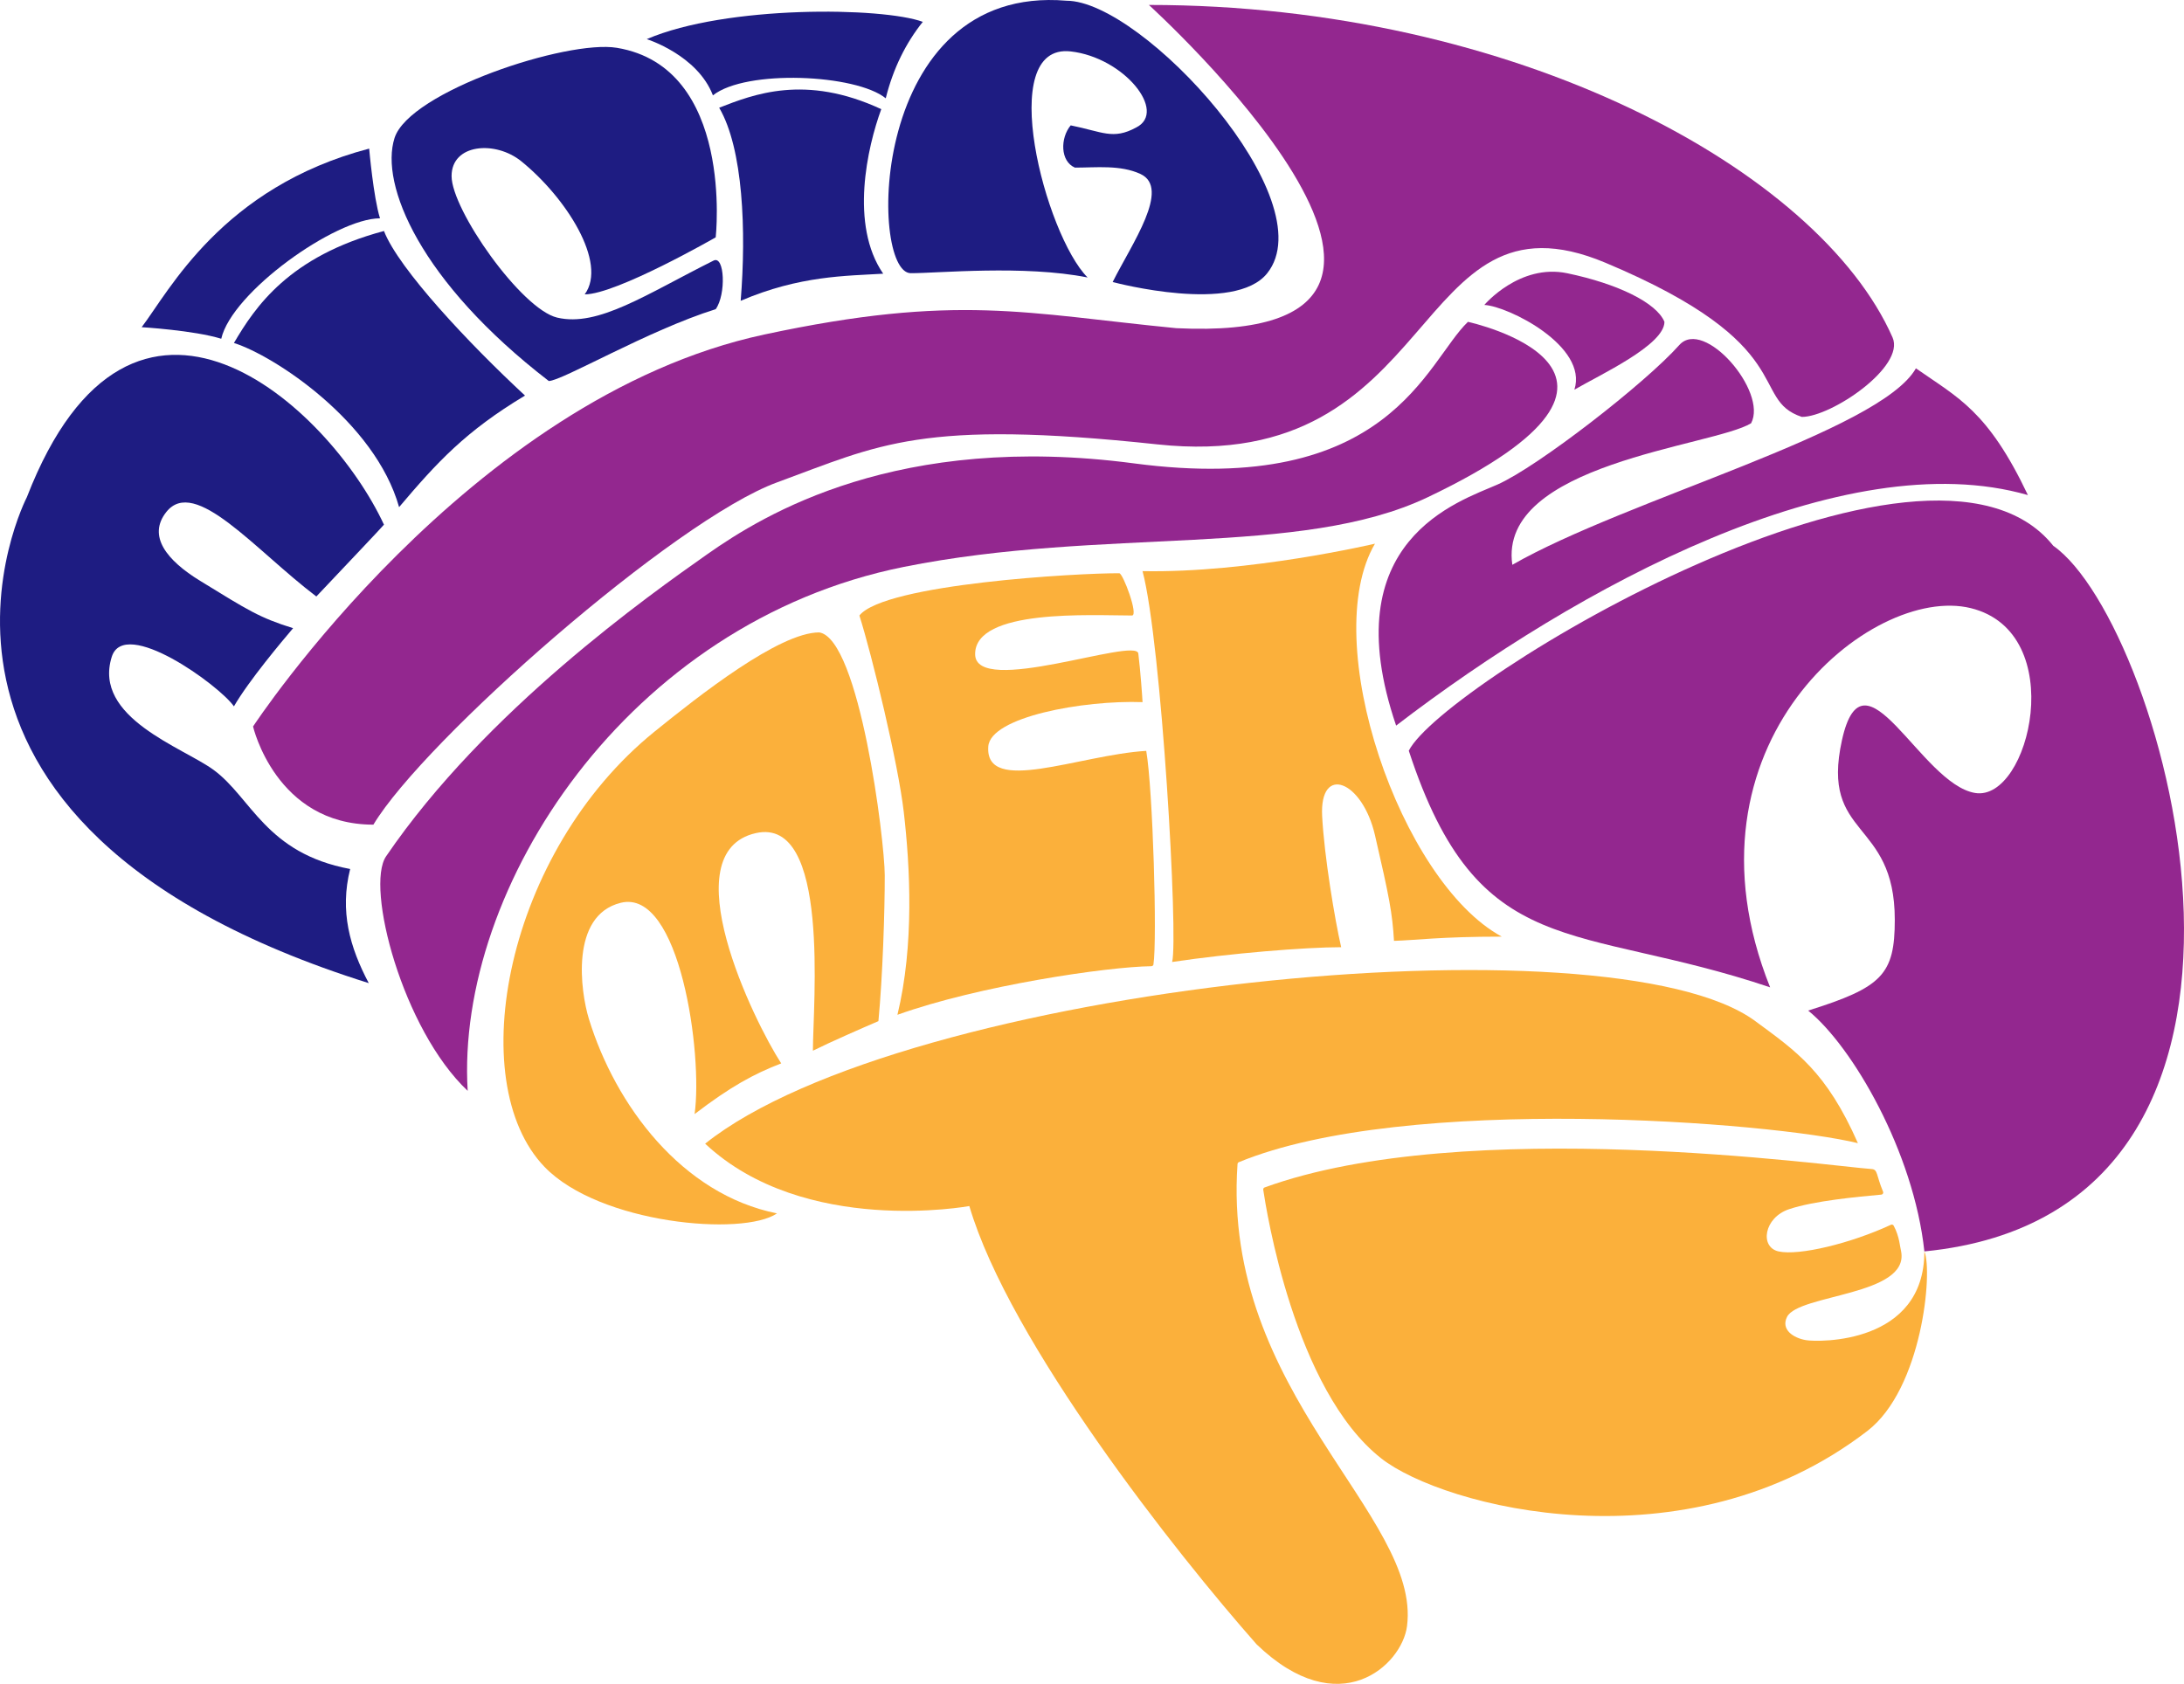
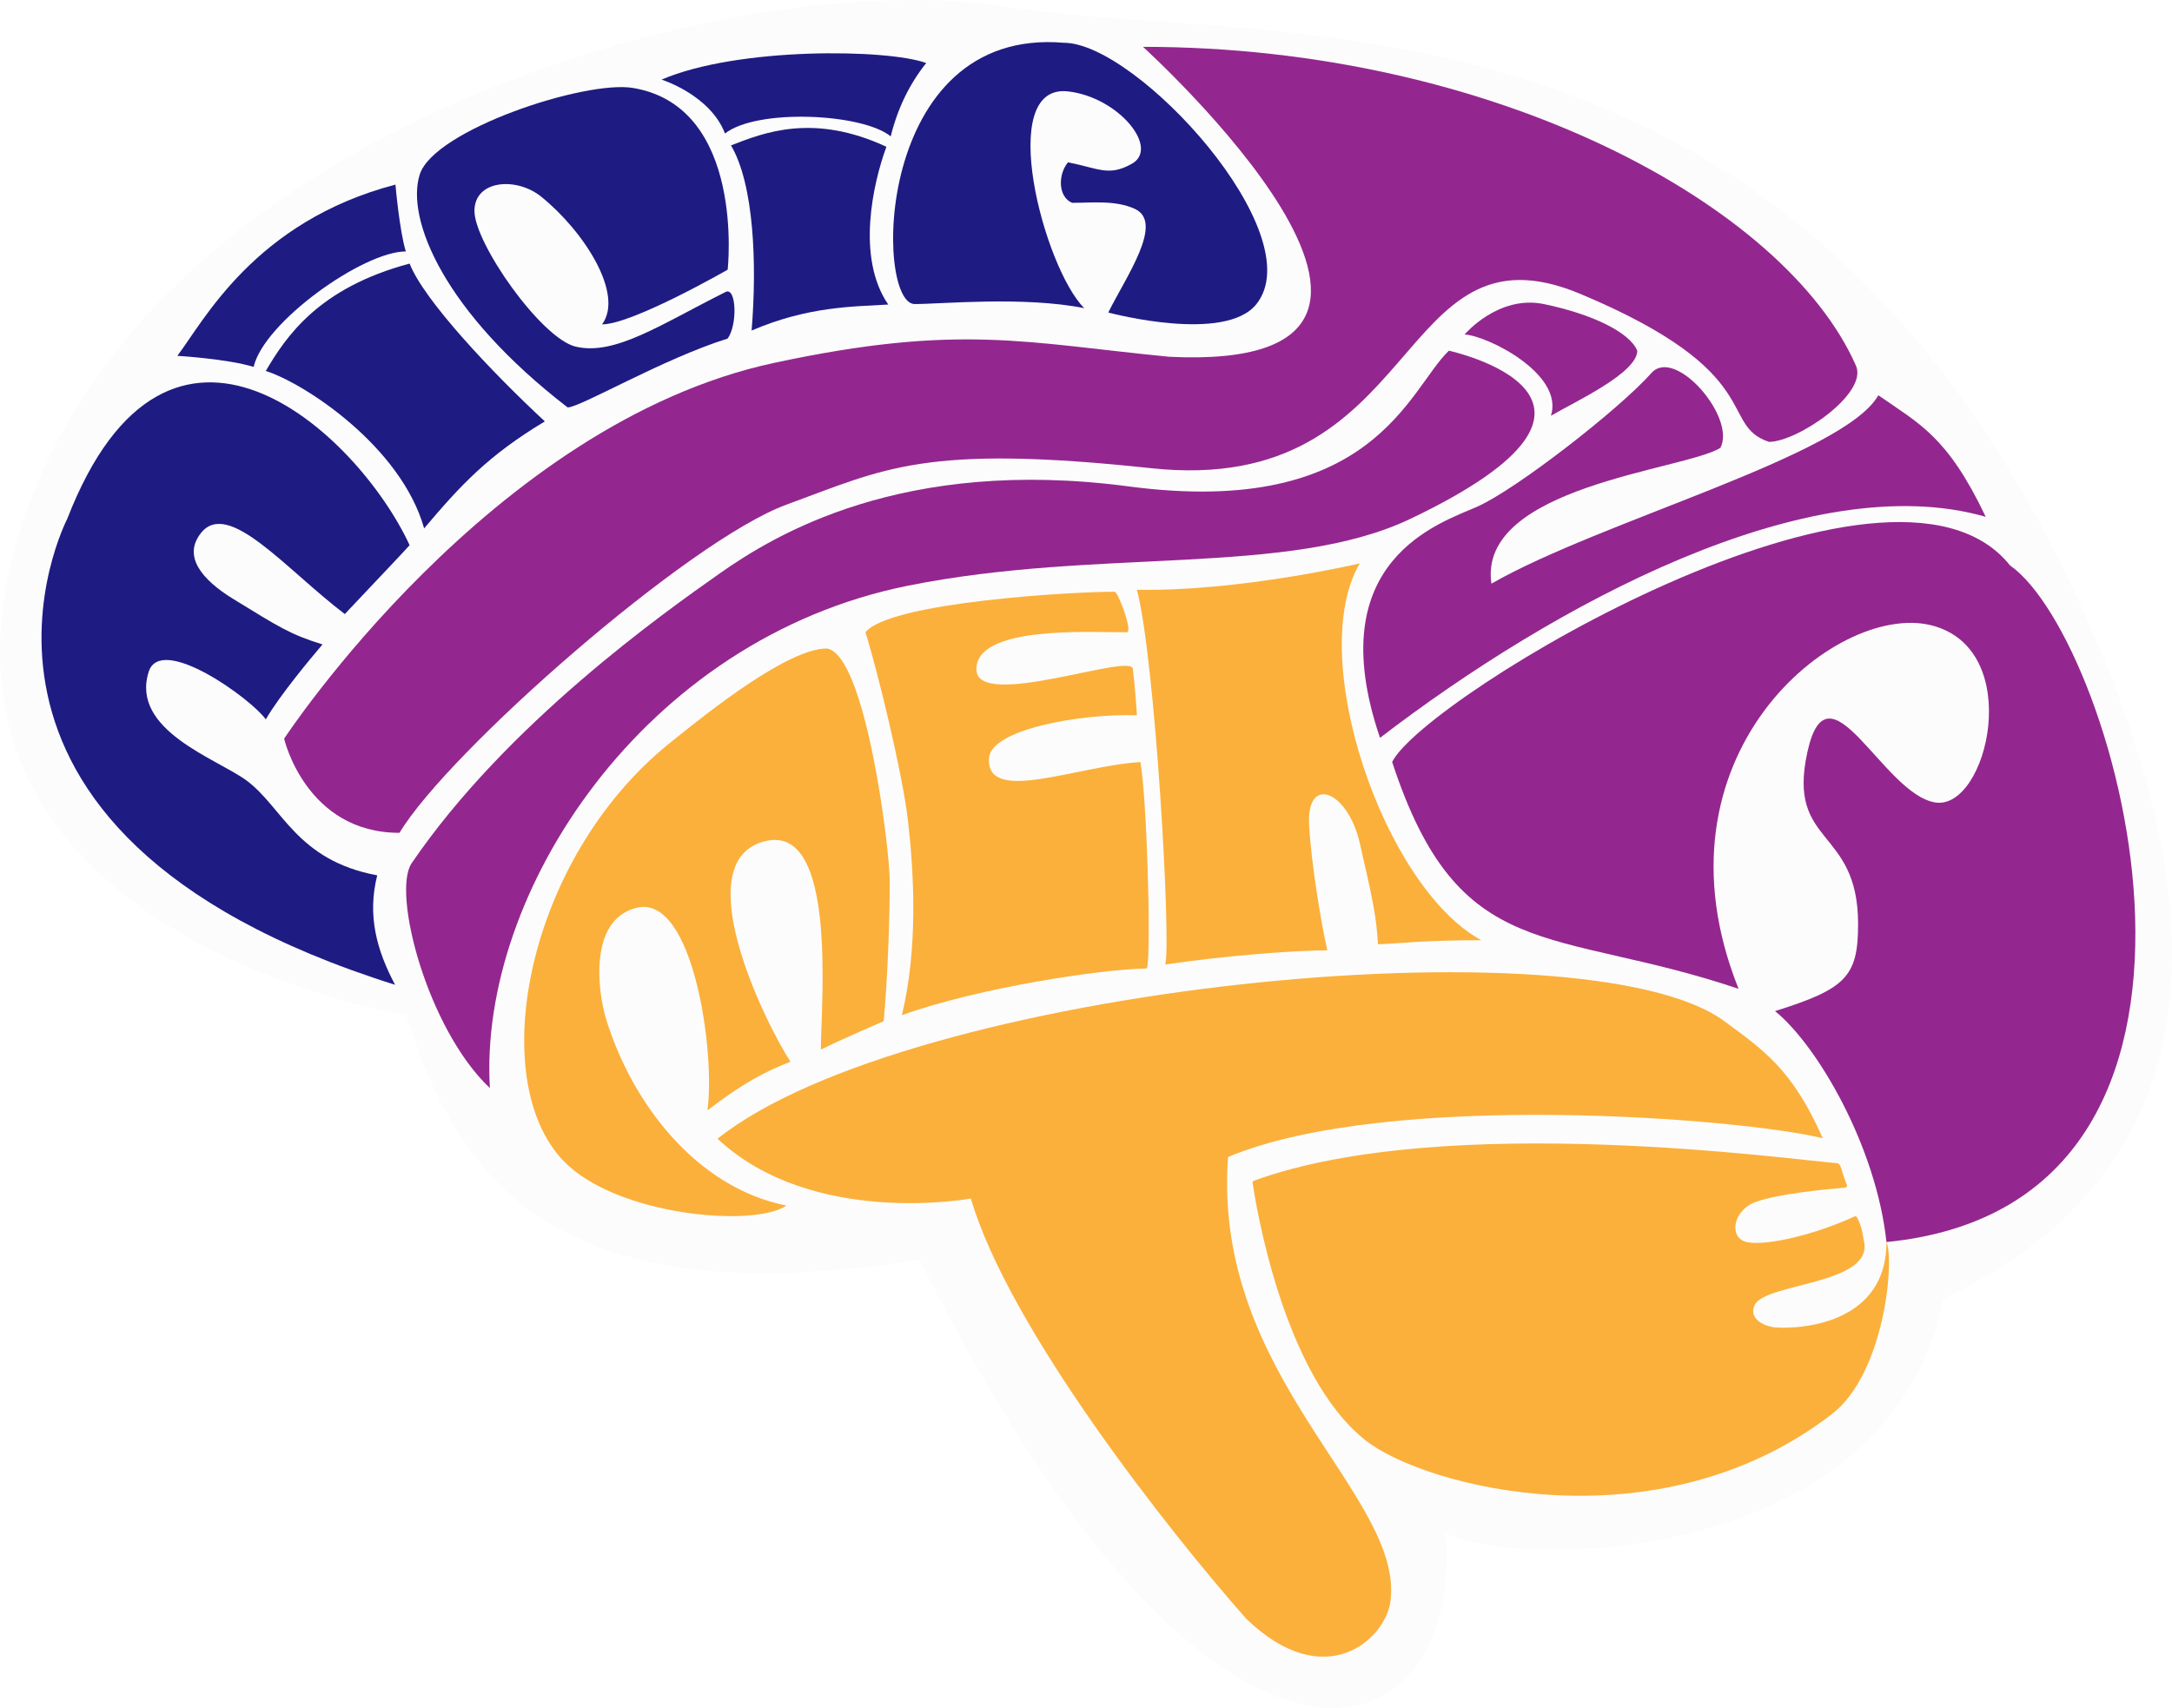
- <svg xmlns="http://www.w3.org/2000/svg" version="1.1" id="Layer_1" x="0px" y="0px" viewBox="0 0 1033.58 797.03" style="enable-background:new 0 0 1033.58 797.03;" xml:space="preserve">
+ <svg xmlns="http://www.w3.org/2000/svg" version="1.1" id="Layer_1" x="0px" y="0px" viewBox="0 0 1072.15 843.13" style="enable-background:new 0 0 1072.15 843.13;" xml:space="preserve">
  <style type="text/css">
- 	.st0{fill:#1E1C82;}
- 	.st1{fill:#93278F;}
- 	.st2{fill:#FBB03B;}
+ 	.st0{fill:#FCFCFC;}
+ 	.st1{fill:#1E1C82;}
+ 	.st2{fill:#93278F;}
+ 	.st3{fill:#FBB03B;}
</style>
+   <g id="Layer_2_1_">
+     <path class="st0" d="M200.46,501.12c0,0-253.86-40.2-190.22-240.3S366.83-17.85,497.11,3.36s396.7-23.14,539.28,316.75   c67.99,162.1,37.29,266.88-77.14,320.96c-26.8,133.71-212.76,133.35-245.57,115.71c9.28,113.14-114.43,156.86-259.71-135   C268.95,651.42,225.23,577.89,200.46,501.12z" />
+   </g>
  <g id="Layer_5">
-     <path class="st0" d="M174.52,465.35c-9-17-13.81-34.02-8.81-54.02c-39.95-7.47-46.7-33.75-64.6-46.89   c-14.51-10.66-57.33-24.71-48.21-53.57c6-19,50.81,13.47,57.81,23.47c7-12.11,22.89-30.99,28-37c-16-5-21.07-8.34-44.02-22.42   c-15.75-9.66-25.02-21.18-15.98-32.58c13.47-17,42,18,71,40c17-18,30.4-32.09,32-34c-26-56-119-142-169-13   C12.71,235.34-67.37,389.35,174.52,465.35z" />
-     <path class="st0" d="M186.71,65.34c-7,22,12,68,73,115c6.24,0,47-24,79-34c5-7,4.22-25.61-1-23c-32,16-54.6,31.56-74,27   c-17-4-50-51-50-67c0-15.3,20.71-16.95,33-7c21,17,41,48,30,63c15,0,62-27,62-27s8.93-80.48-46.78-89.71   C268.3,18.71,193.71,43.34,186.71,65.34z" />
-     <path class="st1" d="M556.71,155.34c-71.07-6.91-103.67-16.57-195,3c-140,30-241.95,185.53-241.95,185.53s10.71,46.47,56.95,46.47   c24-40,142.55-144.25,191-162s68-30,180-18c135.55,14.52,119-125,212-86s67.79,64.6,93,73c14,0,49.03-23.76,42.95-37.59   C860.71,80.34,716.71,2.34,543.71,2.34C543.71,2.34,721.23,163.35,556.71,155.34z" />
-     <path class="st1" d="M675.71,235.34c-60.4,28.77-153.53,14.03-248,33c-130.74,26.25-212.17,152.03-206.38,248   c-30.86-29.11-48.47-96.54-38.62-111c47-69,125-124,152-143s90.33-57.77,202-43c121,16,138.09-48,158-67   C694.71,152.34,801.48,175.43,675.71,235.34z" />
-     <path class="st1" d="M794.71,163.34c-16,18-66.79,57.46-86,66c-18,8-77.99,26.11-47.99,114.11c86-66,211.99-134.11,298.99-109.11   c-19-40-33-46-53-60c-17,30-137,62-191,93c-7-48,95-56,113-67C836.71,185.34,806.33,150.26,794.71,163.34z" />
-     <path class="st1" d="M971.71,258.34c53,37,132,315-61,334c-5-47-34-97-55-114c35-11,41-17,41-43c0-48.09-35.31-38.28-25-85   s37.18,20.72,63,25s44.87-76-2.07-87.5c-46.93-11.5-140.93,64.5-94.93,179.5c-92-31-138-11-171-112   C682.71,323.34,912.71,184.34,971.71,258.34z" />
-     <path class="st2" d="M309.71,346.34c-70.3,56.91-90.93,165.57-52,206c26,27,94,33,110,22c-45-9-76.43-51.14-89-92c-4-13-9-49,15-55   c28.13-7.03,39,72,35,100c17-13,28-19,41-24c-13-20-52-100-12-109c35.34-7.95,27,81,27,103c8-4,24-11,31-14c2-21,3.03-52.17,3-69   c-0.03-16.8-12-112-31-115C368.71,299.34,330.71,329.34,309.71,346.34z" />
-     <path class="st2" d="M427.71,384.34c3,26,5,63-3,96c38.48-13.81,99.36-22.76,120.18-23c0.49-0.01,0.9-0.35,0.98-0.83   c1.8-11.68-0.24-82.68-3.41-101.1c-31.75,1.93-76.41,21.19-74.75-2.07c1-14,45-22,73-21c-0.05-1.56-1-15-2-23   s-77.07,20.69-77.23,0.35c-0.17-21.69,55.23-18.35,74.23-18.35c3.22,0-4.26-19.99-6-20c-18.92-0.14-111,5-123,20   C412.71,310.34,425.03,361.14,427.71,384.34z" />
-     <path class="st2" d="M540.71,270.34c9,34,17,174,14,185c27.38-4.1,63-7,80-7c-3-13-8-43-9-62c-1.3-24.73,19-17,25,9   c6.83,29.59,8.2,36.71,9,50c10.2-0.29,22-2,51-2c-48-26-87-140-60-186C650.71,257.34,591.18,271.33,540.71,270.34z" />
-     <path class="st0" d="M110.71,162.34c10-17,26-41,71-53c7,18,40.36,53.42,66.75,77.9c-28.21,16.92-41.71,31.7-59.59,52.8   C177.48,199.56,129.71,168.34,110.71,162.34z" />
-     <path class="st0" d="M104.71,160.34c-13-4-37.67-5.47-37.67-5.47c13-17,37.93-66.21,107.67-84.53c0,0,2,23,5.13,33   C158.71,103.34,109.71,138.34,104.71,160.34z" />
-     <path class="st0" d="M340.35,50.99c16.16-6.29,40.67-16.07,76.71,0.68c-6.59,17.97-15,54.76,0.91,77.88   c-17.35,1.07-39.44,0.83-67.44,12.83C353.21,109.34,351.71,70.34,340.35,50.99z" />
-     <path class="st0" d="M337.39,45.14c-7.32-19.12-31.31-26.62-31.31-26.62c37.63-16.18,111.63-15.18,130.63-8.18   c-8,10-14,22-17.53,36.19C405.15,35.11,353.02,32.71,337.39,45.14z" />
-     <path class="st1" d="M702.46,144.34c0,0,16.64-19.71,39.24-15c24,5,42.3,14,46,23c0,11-30.62,25.11-42.62,32.11   C751.68,163.87,713.75,144.91,702.46,144.34z" />
-     <path class="st0" d="M504.71,0.34c36,0,122.55,94.43,95,129c-15.4,19.32-71.43,4.61-73.14,4.15c9-18,27.66-44.44,13.14-51.15   c-9.52-4.39-21-3-31-3c-7-3-7-14-2-20c15,3,20,7,31,1c14.89-7.48-5.81-33.15-31-36c-35.92-4.07-12,87,8,107c-30-6-71-2-83.68-2.03   C411.14,129.27,410.71-7.66,504.71,0.34z" />
-     <path class="st2" d="M333.71,541.34c94-75,428.25-108.74,497-58c19.44,14.34,33.55,23.76,48.55,57.76   c-40.9-9.98-213.71-23.68-292.98,9c-0.35,0.15-0.59,0.49-0.62,0.87c-7.59,108.59,87.03,166.47,80.21,218.78   c-2.4,18.43-32.08,46.22-71.16,8.59c-38-43-117-143-135.97-207.48C458.73,570.86,380.71,585.34,333.71,541.34z" />
-     <path class="st2" d="M653.71,690.34c29.09,22.84,143.75,53.34,230-13c26-20,31.06-75.54,27-85c0,44-50,43-56,42s-12-5-9-11   c5.4-10.81,58-10,54-31c-0.51-1.78-0.73-7.07-3.54-12.2c-0.25-0.46-0.81-0.63-1.29-0.41c-18.9,8.79-43.5,14.76-53.17,12.61   c-9-2-7-16,5-20c11.88-3.96,32.29-5.85,43.64-6.88c0.67-0.06,1.08-0.76,0.82-1.38c-3.35-8.01-2.41-10.54-5.46-10.74   c-18.83-1.24-192.07-25.87-287.23,8.72c-0.45,0.16-0.72,0.62-0.65,1.09C599.22,572.34,612.48,657.97,653.71,690.34z" />
+     <path class="st1" d="M195.01,486.13c-9-17-13.81-34.02-8.81-54.02c-39.95-7.47-46.7-33.75-64.6-46.89   c-14.51-10.66-57.33-24.71-48.21-53.57c6-19,50.81,13.47,57.81,23.47c7-12.11,22.89-30.99,28-37c-16-5-21.07-8.34-44.02-22.42   c-15.75-9.66-25.02-21.18-15.98-32.58c13.47-17,42,18,71,40c17-18,30.4-32.09,32-34c-26-56-119-142-169-13   C33.2,256.12-46.88,410.13,195.01,486.13z" />
+     <path class="st1" d="M207.2,86.12c-7,22,12,68,73,115c6.24,0,47-24,79-34c5-7,4.22-25.61-1-23c-32,16-54.6,31.56-74,27   c-17-4-50-51-50-67c0-15.3,20.71-16.95,33-7c21,17,41,48,30,63c15,0,62-27,62-27s8.93-80.48-46.78-89.71   C288.79,39.49,214.2,64.12,207.2,86.12z" />
+     <path class="st2" d="M577.2,176.12c-71.07-6.91-103.67-16.57-195,3c-140,30-241.95,185.53-241.95,185.53s10.71,46.47,56.95,46.47   c24-40,142.55-144.25,191-162s68-30,180-18c135.55,14.52,119-125,212-86s67.79,64.6,93,73c14,0,49.03-23.76,42.95-37.59   C881.2,101.12,737.2,23.12,564.2,23.12C564.2,23.12,741.72,184.13,577.2,176.12z" />
+     <path class="st2" d="M696.2,256.12c-60.4,28.77-153.53,14.03-248,33c-130.74,26.25-212.17,152.03-206.38,248   c-30.86-29.11-48.47-96.54-38.62-111c47-69,125-124,152-143s90.33-57.77,202-43c121,16,138.09-48,158-67   C715.2,173.12,821.97,196.21,696.2,256.12z" />
+     <path class="st2" d="M815.2,184.12c-16,18-66.79,57.46-86,66c-18,8-77.99,26.11-47.99,114.11c86-66,211.99-134.11,298.99-109.11   c-19-40-33-46-53-60c-17,30-137,62-191,93c-7-48,95-56,113-67C857.2,206.12,826.82,171.04,815.2,184.12z" />
+     <path class="st2" d="M992.2,279.12c53,37,132,315-61,334c-5-47-34-97-55-114c35-11,41-17,41-43c0-48.09-35.31-38.28-25-85   s37.18,20.72,63,25s44.87-76-2.07-87.5c-46.93-11.5-140.93,64.5-94.93,179.5c-92-31-138-11-171-112   C703.2,344.12,933.2,205.12,992.2,279.12z" />
+     <path class="st3" d="M330.2,367.12c-70.3,56.91-90.93,165.57-52,206c26,27,94,33,110,22c-45-9-76.43-51.14-89-92c-4-13-9-49,15-55   c28.13-7.03,39,72,35,100c17-13,28-19,41-24c-13-20-52-100-12-109c35.34-7.95,27,81,27,103c8-4,24-11,31-14c2-21,3.03-52.17,3-69   c-0.03-16.8-12-112-31-115C389.2,320.12,351.2,350.12,330.2,367.12z" />
+     <path class="st3" d="M448.2,405.12c3,26,5,63-3,96c38.48-13.81,99.36-22.76,120.18-23c0.49-0.01,0.9-0.35,0.98-0.83   c1.8-11.68-0.24-82.68-3.41-101.1c-31.75,1.93-76.41,21.19-74.75-2.07c1-14,45-22,73-21c-0.05-1.56-1-15-2-23   s-77.07,20.69-77.23,0.35c-0.17-21.69,55.23-18.35,74.23-18.35c3.22,0-4.26-19.99-6-20c-18.92-0.14-111,5-123,20   C433.2,331.12,445.52,381.92,448.2,405.12z" />
+     <path class="st3" d="M561.2,291.12c9,34,17,174,14,185c27.38-4.1,63-7,80-7c-3-13-8-43-9-62c-1.3-24.73,19-17,25,9   c6.83,29.59,8.2,36.71,9,50c10.2-0.29,22-2,51-2c-48-26-87-140-60-186C671.2,278.12,611.67,292.11,561.2,291.12z" />
+     <path class="st1" d="M131.2,183.12c10-17,26-41,71-53c7,18,40.36,53.42,66.75,77.9c-28.21,16.92-41.71,31.7-59.59,52.8   C197.97,220.34,150.2,189.12,131.2,183.12z" />
+     <path class="st1" d="M125.2,181.12c-13-4-37.67-5.47-37.67-5.47c13-17,37.93-66.21,107.67-84.53c0,0,2,23,5.13,33   C179.2,124.12,130.2,159.12,125.2,181.12z" />
+     <path class="st1" d="M360.84,71.77c16.16-6.29,40.67-16.07,76.71,0.68c-6.59,17.97-15,54.76,0.91,77.88   c-17.35,1.07-39.44,0.83-67.44,12.83C373.7,130.12,372.2,91.12,360.84,71.77z" />
+     <path class="st1" d="M357.88,65.92c-7.32-19.12-31.31-26.62-31.31-26.62C364.2,23.12,438.2,24.12,457.2,31.12   c-8,10-14,22-17.53,36.19C425.64,55.89,373.51,53.49,357.88,65.92z" />
+     <path class="st2" d="M722.95,165.12c0,0,16.64-19.71,39.24-15c24,5,42.3,14,46,23c0,11-30.62,25.11-42.62,32.11   C772.17,184.65,734.24,165.69,722.95,165.12z" />
+     <path class="st1" d="M525.2,21.12c36,0,122.55,94.43,95,129c-15.4,19.32-71.43,4.61-73.14,4.15c9-18,27.66-44.44,13.14-51.15   c-9.52-4.39-21-3-31-3c-7-3-7-14-2-20c15,3,20,7,31,1c14.89-7.48-5.81-33.15-31-36c-35.92-4.07-12,87,8,107c-30-6-71-2-83.68-2.03   C431.63,150.05,431.2,13.12,525.2,21.12z" />
+     <path class="st3" d="M354.2,562.12c94-75,428.25-108.74,497-58c19.44,14.34,33.55,23.76,48.55,57.76   c-40.9-9.98-213.71-23.68-292.98,9c-0.35,0.15-0.59,0.49-0.62,0.87c-7.59,108.59,87.03,166.47,80.21,218.78   c-2.4,18.43-32.08,46.22-71.16,8.59c-38-43-117-143-135.97-207.48C479.22,591.64,401.2,606.12,354.2,562.12z" />
+     <path class="st3" d="M674.2,711.12c29.09,22.84,143.75,53.34,230-13c26-20,31.06-75.54,27-85c0,44-50,43-56,42s-12-5-9-11   c5.4-10.81,58-10,54-31c-0.51-1.78-0.73-7.07-3.54-12.2c-0.25-0.46-0.81-0.63-1.29-0.41c-18.9,8.79-43.5,14.76-53.17,12.61   c-9-2-7-16,5-20c11.88-3.96,32.29-5.85,43.64-6.88c0.67-0.06,1.08-0.76,0.82-1.38c-3.35-8.01-2.41-10.54-5.46-10.74   c-18.83-1.24-192.07-25.87-287.23,8.72c-0.45,0.16-0.72,0.62-0.65,1.09C619.71,593.12,632.97,678.75,674.2,711.12z" />
  </g>
</svg>
